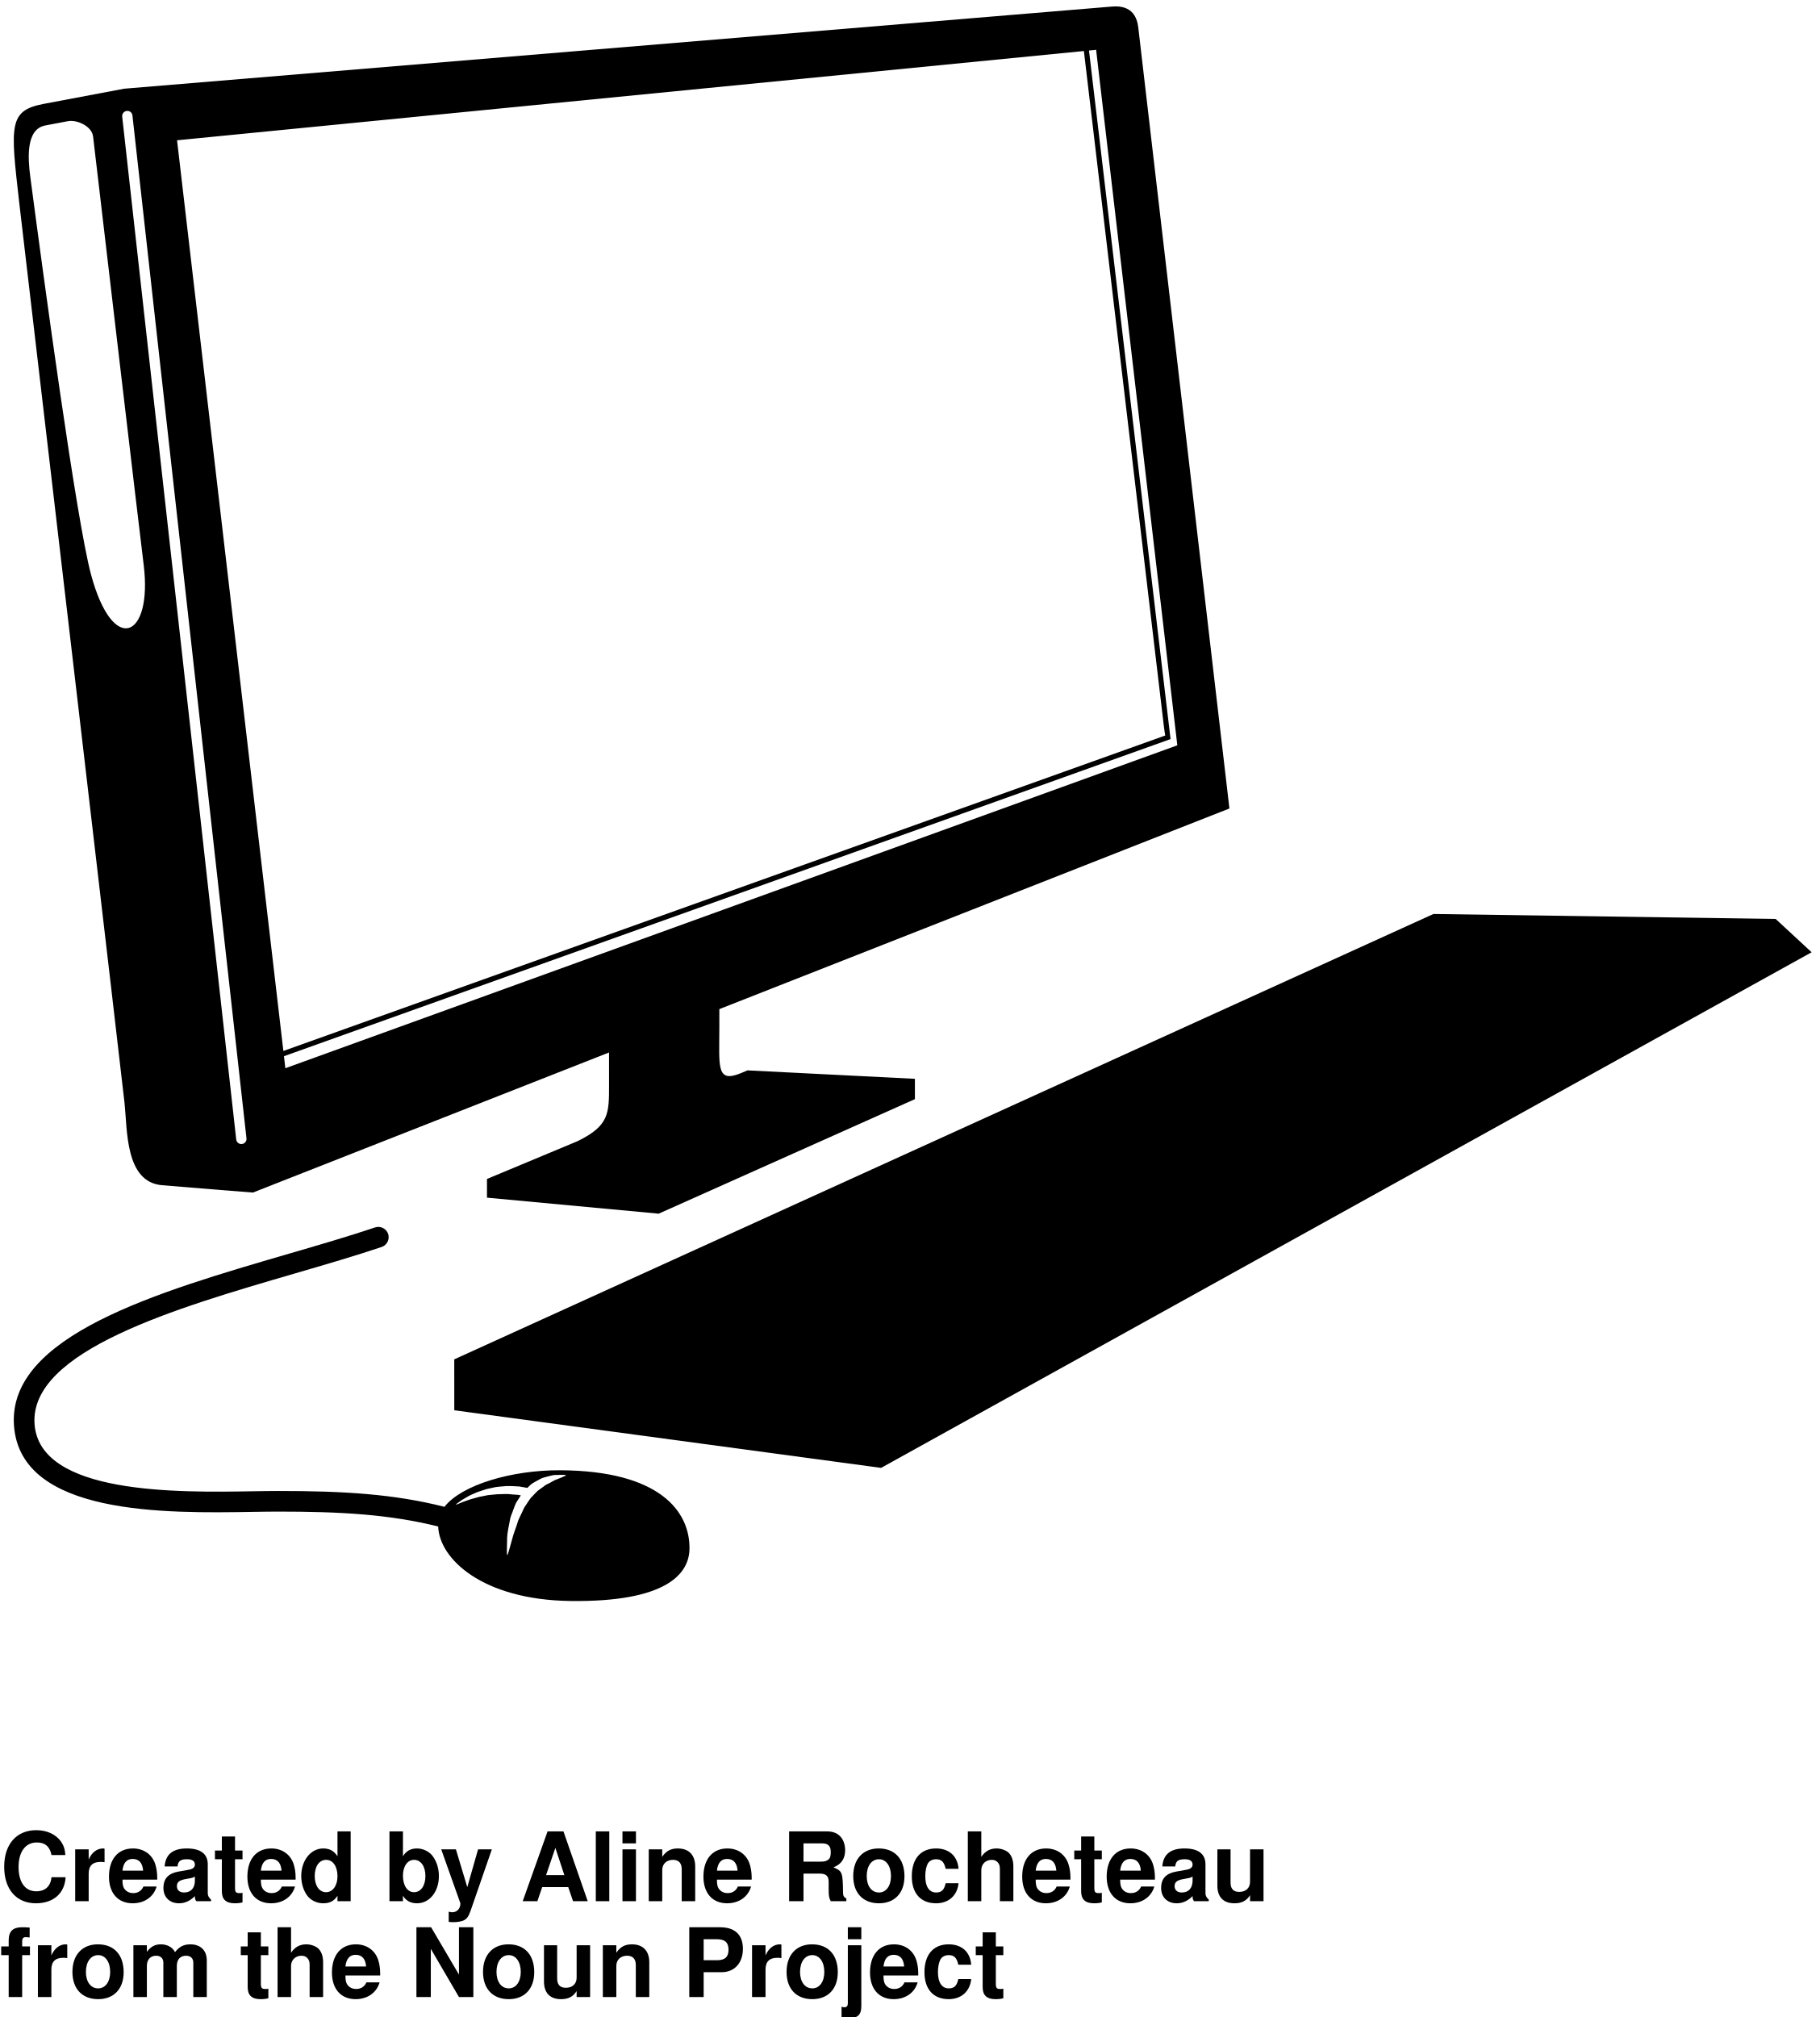
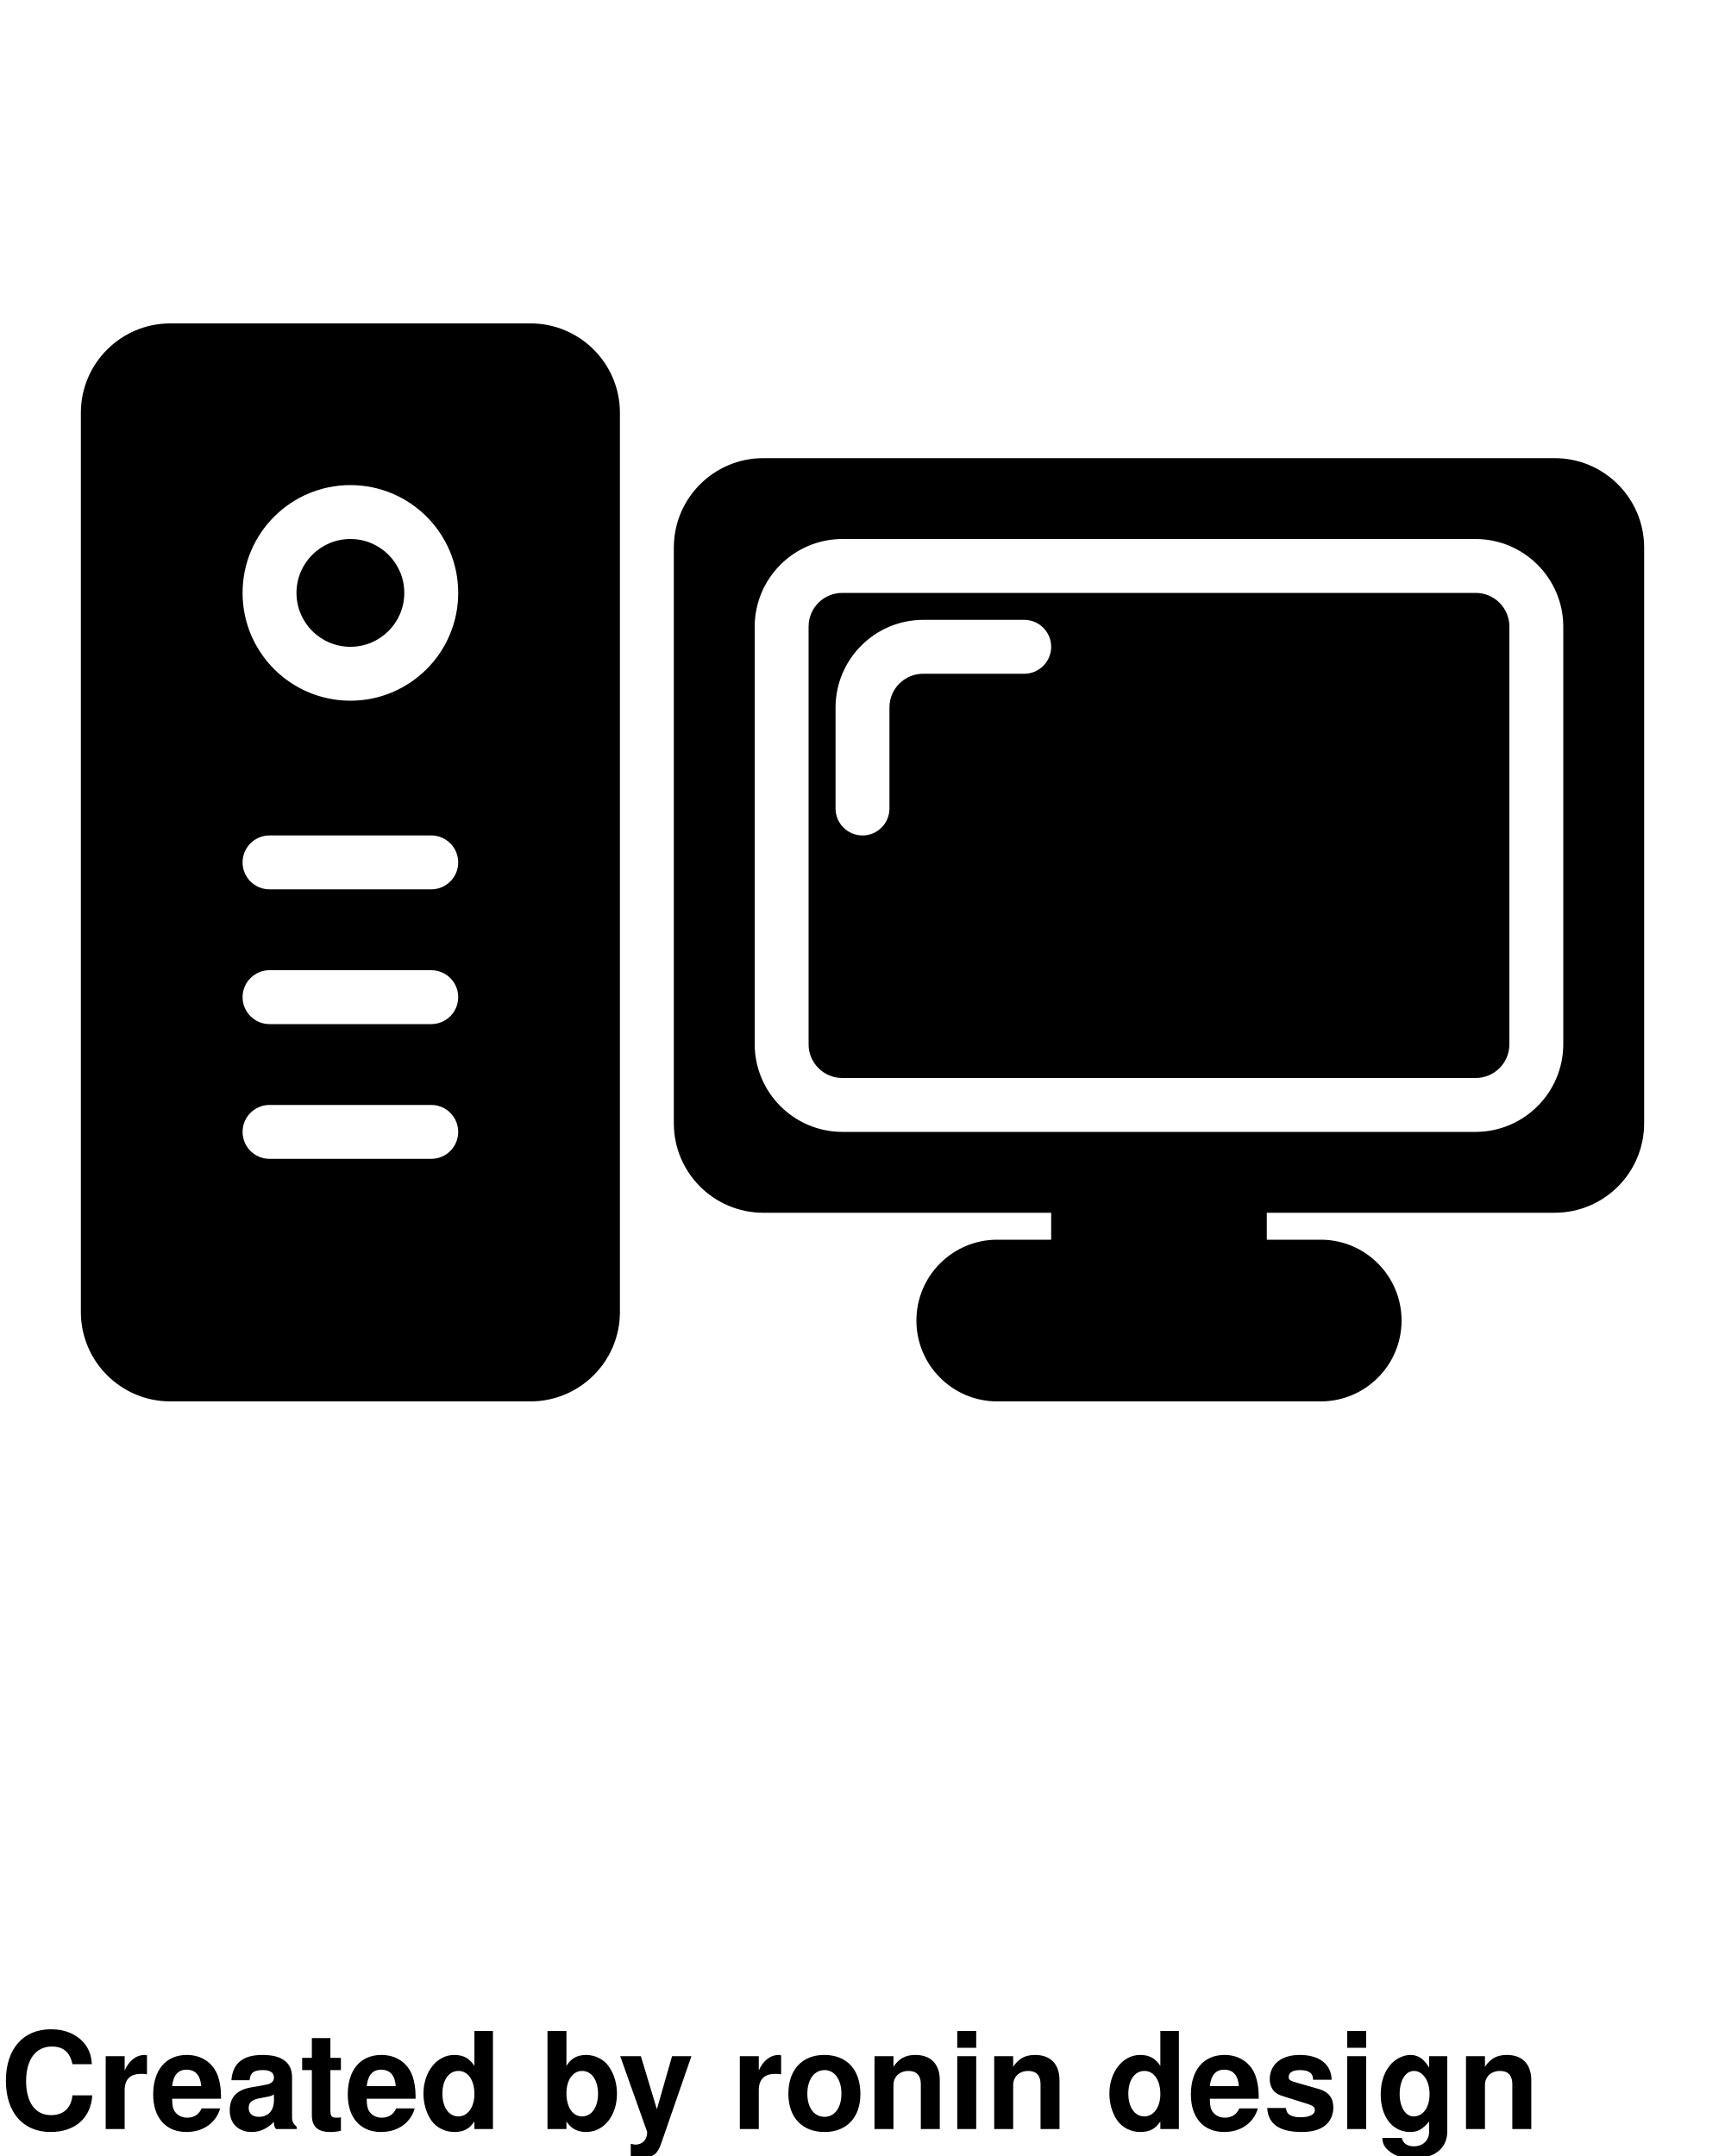
- <svg xmlns="http://www.w3.org/2000/svg" version="1.1" x="0px" y="0px" viewBox="0 0 94.881 105.188" enable-background="new 0 0 94.881 84.15" xml:space="preserve">
-   <path fill="#000000" d="M0.729,74.34c0.331,4.703,7.921,4.58,12.456,4.506c0.483-0.008,0.926-0.015,1.314-0.015  c3.274-0.002,5.823,0.145,8.354,0.777c0.06,1.687,2.303,3.824,6.896,3.885c4.971,0.064,6.195-1.395,6.211-2.724  c0.025-1.947-1.552-4.07-6.747-4.094c-2.555-0.013-5.149,0.773-6.032,1.907c-2.654-0.674-5.294-0.828-8.682-0.826  c-0.394,0-0.843,0.007-1.332,0.015C9.285,77.836,2.06,77.953,1.802,74.265c-0.269-3.818,7.394-6.051,13.552-7.846  c1.633-0.476,3.174-0.925,4.551-1.388c0.281-0.096,0.432-0.4,0.338-0.682c-0.096-0.279-0.398-0.431-0.682-0.337  c-1.356,0.457-2.886,0.902-4.508,1.374C8.185,67.389,0.399,69.657,0.729,74.34z M23.784,78.448c0,0,0.051-0.038,0.141-0.104  c0.086-0.071,0.219-0.153,0.389-0.25c0.166-0.104,0.373-0.193,0.597-0.285c0.115-0.039,0.234-0.077,0.356-0.117  c0.12-0.046,0.25-0.063,0.376-0.095c0.253-0.071,0.518-0.071,0.763-0.097c0.246-0.009,0.476,0.013,0.672,0.021  c0.173,0.031,0.315,0.055,0.425,0.073c0.068-0.064,0.138-0.132,0.205-0.194c0.148-0.102,0.307-0.179,0.449-0.26  c0.14-0.085,0.304-0.106,0.438-0.148c0.138-0.026,0.263-0.078,0.373-0.071c0.109-0.001,0.205-0.004,0.283-0.005  c0.157-0.003,0.25,0.004,0.25,0.004l0.005,0.03c0,0-0.081,0.044-0.226,0.105c-0.073,0.027-0.161,0.064-0.263,0.104  c-0.107,0.033-0.2,0.102-0.312,0.159c-0.106,0.065-0.236,0.097-0.341,0.197c-0.111,0.086-0.238,0.162-0.351,0.26  c-0.104,0.108-0.212,0.219-0.321,0.334c-0.099,0.122-0.182,0.267-0.275,0.399c-0.103,0.127-0.151,0.293-0.227,0.439  c-0.065,0.151-0.153,0.289-0.194,0.447c-0.092,0.308-0.216,0.587-0.276,0.842c-0.071,0.256-0.13,0.467-0.172,0.616  c-0.048,0.149-0.076,0.234-0.076,0.234l-0.031-0.003c0,0-0.002-0.089-0.005-0.245c0.003-0.158,0.008-0.383,0.014-0.651  c0.008-0.271,0.086-0.581,0.146-0.917c0.02-0.172,0.109-0.333,0.165-0.506c0.068-0.169,0.113-0.353,0.229-0.507  c0.06-0.091,0.115-0.184,0.174-0.272c-0.045-0.01-0.088-0.019-0.139-0.028c-0.089-0.006-0.188-0.013-0.292-0.02  c-0.103-0.006-0.212-0.026-0.325-0.023c-0.226,0.008-0.468,0.001-0.709,0.035c-0.121,0.015-0.245,0.015-0.361,0.046  c-0.118,0.023-0.234,0.047-0.348,0.069c-0.218,0.068-0.435,0.11-0.607,0.179c-0.177,0.055-0.323,0.119-0.424,0.161  c-0.104,0.042-0.163,0.065-0.163,0.065L23.784,78.448z" />
-   <polygon fill="#000000" points="23.693,73.547 23.692,70.891 74.761,47.665 92.609,47.924 94.485,49.661 45.953,76.551 " />
-   <path fill="#000000" stroke="#4F6DB4" stroke-width="0.5" stroke-miterlimit="10" d="M85.364,24.602" />
-   <path fill="#000000" d="M1.005,10.588C2.487,23.227,6.379,56.43,6.497,57.54c0.147,1.373,0.024,4.103,1.949,4.269  c1.924,0.165,4.746,0.383,4.746,0.383l18.572-7.304c0,0.585,0.001,1.179,0.001,1.666c0,1.512,0.017,2.148-1.647,2.961l-4.72,1.969  v0.975l8.955,0.835l13.364-5.973v-1.06l-8.731-0.44l-0.339,0.142c-1.306,0.542-1.129-0.345-1.13-2.379c0-0.364,0-0.675,0-0.958  l26.603-10.463c0,0-4.701-40.274-4.754-40.733c-0.055-0.459-0.274-1.18-1.36-1.089c-1.088,0.09-51.53,4.285-51.53,4.285L2.276,5.418  C0.441,5.768,0.542,6.521,1.005,10.588z M14.81,55.082l46.241-16.539l-0.014-0.107c-0.013-0.106-3.573-30.162-4.241-35.801  l0.372-0.037l4.235,36.271l-46.521,16.84L14.81,55.082z M9.234,7.316L56.53,2.661l4.055,34.23c0.096,0.825,0.146,1.25,0.187,1.467  l-45.993,16.45L9.234,7.316z M6.373,6.083C6.357,5.935,6.463,5.802,6.61,5.785c0.154-0.018,0.281,0.09,0.297,0.237l5.948,53.343  c0.017,0.148-0.09,0.279-0.238,0.297c-0.01,0.001-0.02,0.001-0.03,0.001c-0.135,0-0.251-0.101-0.267-0.237L6.373,6.083z   M2.358,6.544C2.359,6.543,2.36,6.543,2.361,6.543l1.185-0.224c0.467-0.087,1.246,0.258,1.309,0.8  c0.575,4.892,2.356,20.055,2.639,22.342c0.471,3.829-1.61,4.771-2.754,0.473c-0.764-2.873-2.452-15.348-3.16-20.712  C1.448,8.221,1.356,6.734,2.358,6.544z" />
-   <text x="0" y="99.15" fill="#000000" font-size="5px" font-weight="bold" font-family="'Helvetica Neue', Helvetica, Arial-Unicode, Arial, Sans-serif">Created by Aline Rocheteau</text>
-   <text x="0" y="104.15" fill="#000000" font-size="5px" font-weight="bold" font-family="'Helvetica Neue', Helvetica, Arial-Unicode, Arial, Sans-serif">from the Noun Project</text>
+ <svg xmlns="http://www.w3.org/2000/svg" viewBox="0 0 64 80" x="0px" y="0px">
+   <g data-name="Layer 4">
+     <path d="M54.75,22H31.25A1.25,1.25,0,0,0,30,23.25v15.5A1.25,1.25,0,0,0,31.25,40h23.5A1.25,1.25,0,0,0,56,38.75V23.25A1.25,1.25,0,0,0,54.75,22ZM38,25H34.25A1.25,1.25,0,0,0,33,26.25V30a1,1,0,0,1-2,0V26.25A3.26,3.26,0,0,1,34.25,23H38a1,1,0,0,1,0,2Zm19.69-8H28.31A3.32,3.32,0,0,0,25,20.31V41.69A3.32,3.32,0,0,0,28.31,45H39v1H37a3,3,0,0,0,0,6H49a3,3,0,0,0,0-6H47V45H57.69A3.32,3.32,0,0,0,61,41.69V20.31A3.32,3.32,0,0,0,57.69,17ZM58,38.75A3.26,3.26,0,0,1,54.75,42H31.25A3.26,3.26,0,0,1,28,38.75V23.25A3.26,3.26,0,0,1,31.25,20h23.5A3.26,3.26,0,0,1,58,23.25ZM15,22a2,2,0,1,1-2-2A2,2,0,0,1,15,22Zm4.69-10H6.31A3.32,3.32,0,0,0,3,15.31V48.69A3.32,3.32,0,0,0,6.31,52H19.69A3.32,3.32,0,0,0,23,48.69V15.31A3.32,3.32,0,0,0,19.69,12ZM16,43H10a1,1,0,0,1,0-2h6a1,1,0,0,1,0,2Zm0-5H10a1,1,0,0,1,0-2h6a1,1,0,0,1,0,2Zm0-5H10a1,1,0,0,1,0-2h6a1,1,0,0,1,0,2Zm-3-7a4,4,0,1,1,4-4A4,4,0,0,1,13,26Z" />
+   </g>
+   <text x="0" y="79" fill="#000000" font-size="5px" font-weight="bold" font-family="'Helvetica Neue', Helvetica, Arial-Unicode, Arial, Sans-serif">Created by ronin design</text>
+   <text x="0" y="84" fill="#000000" font-size="5px" font-weight="bold" font-family="'Helvetica Neue', Helvetica, Arial-Unicode, Arial, Sans-serif">from the Noun Project</text>
</svg>
